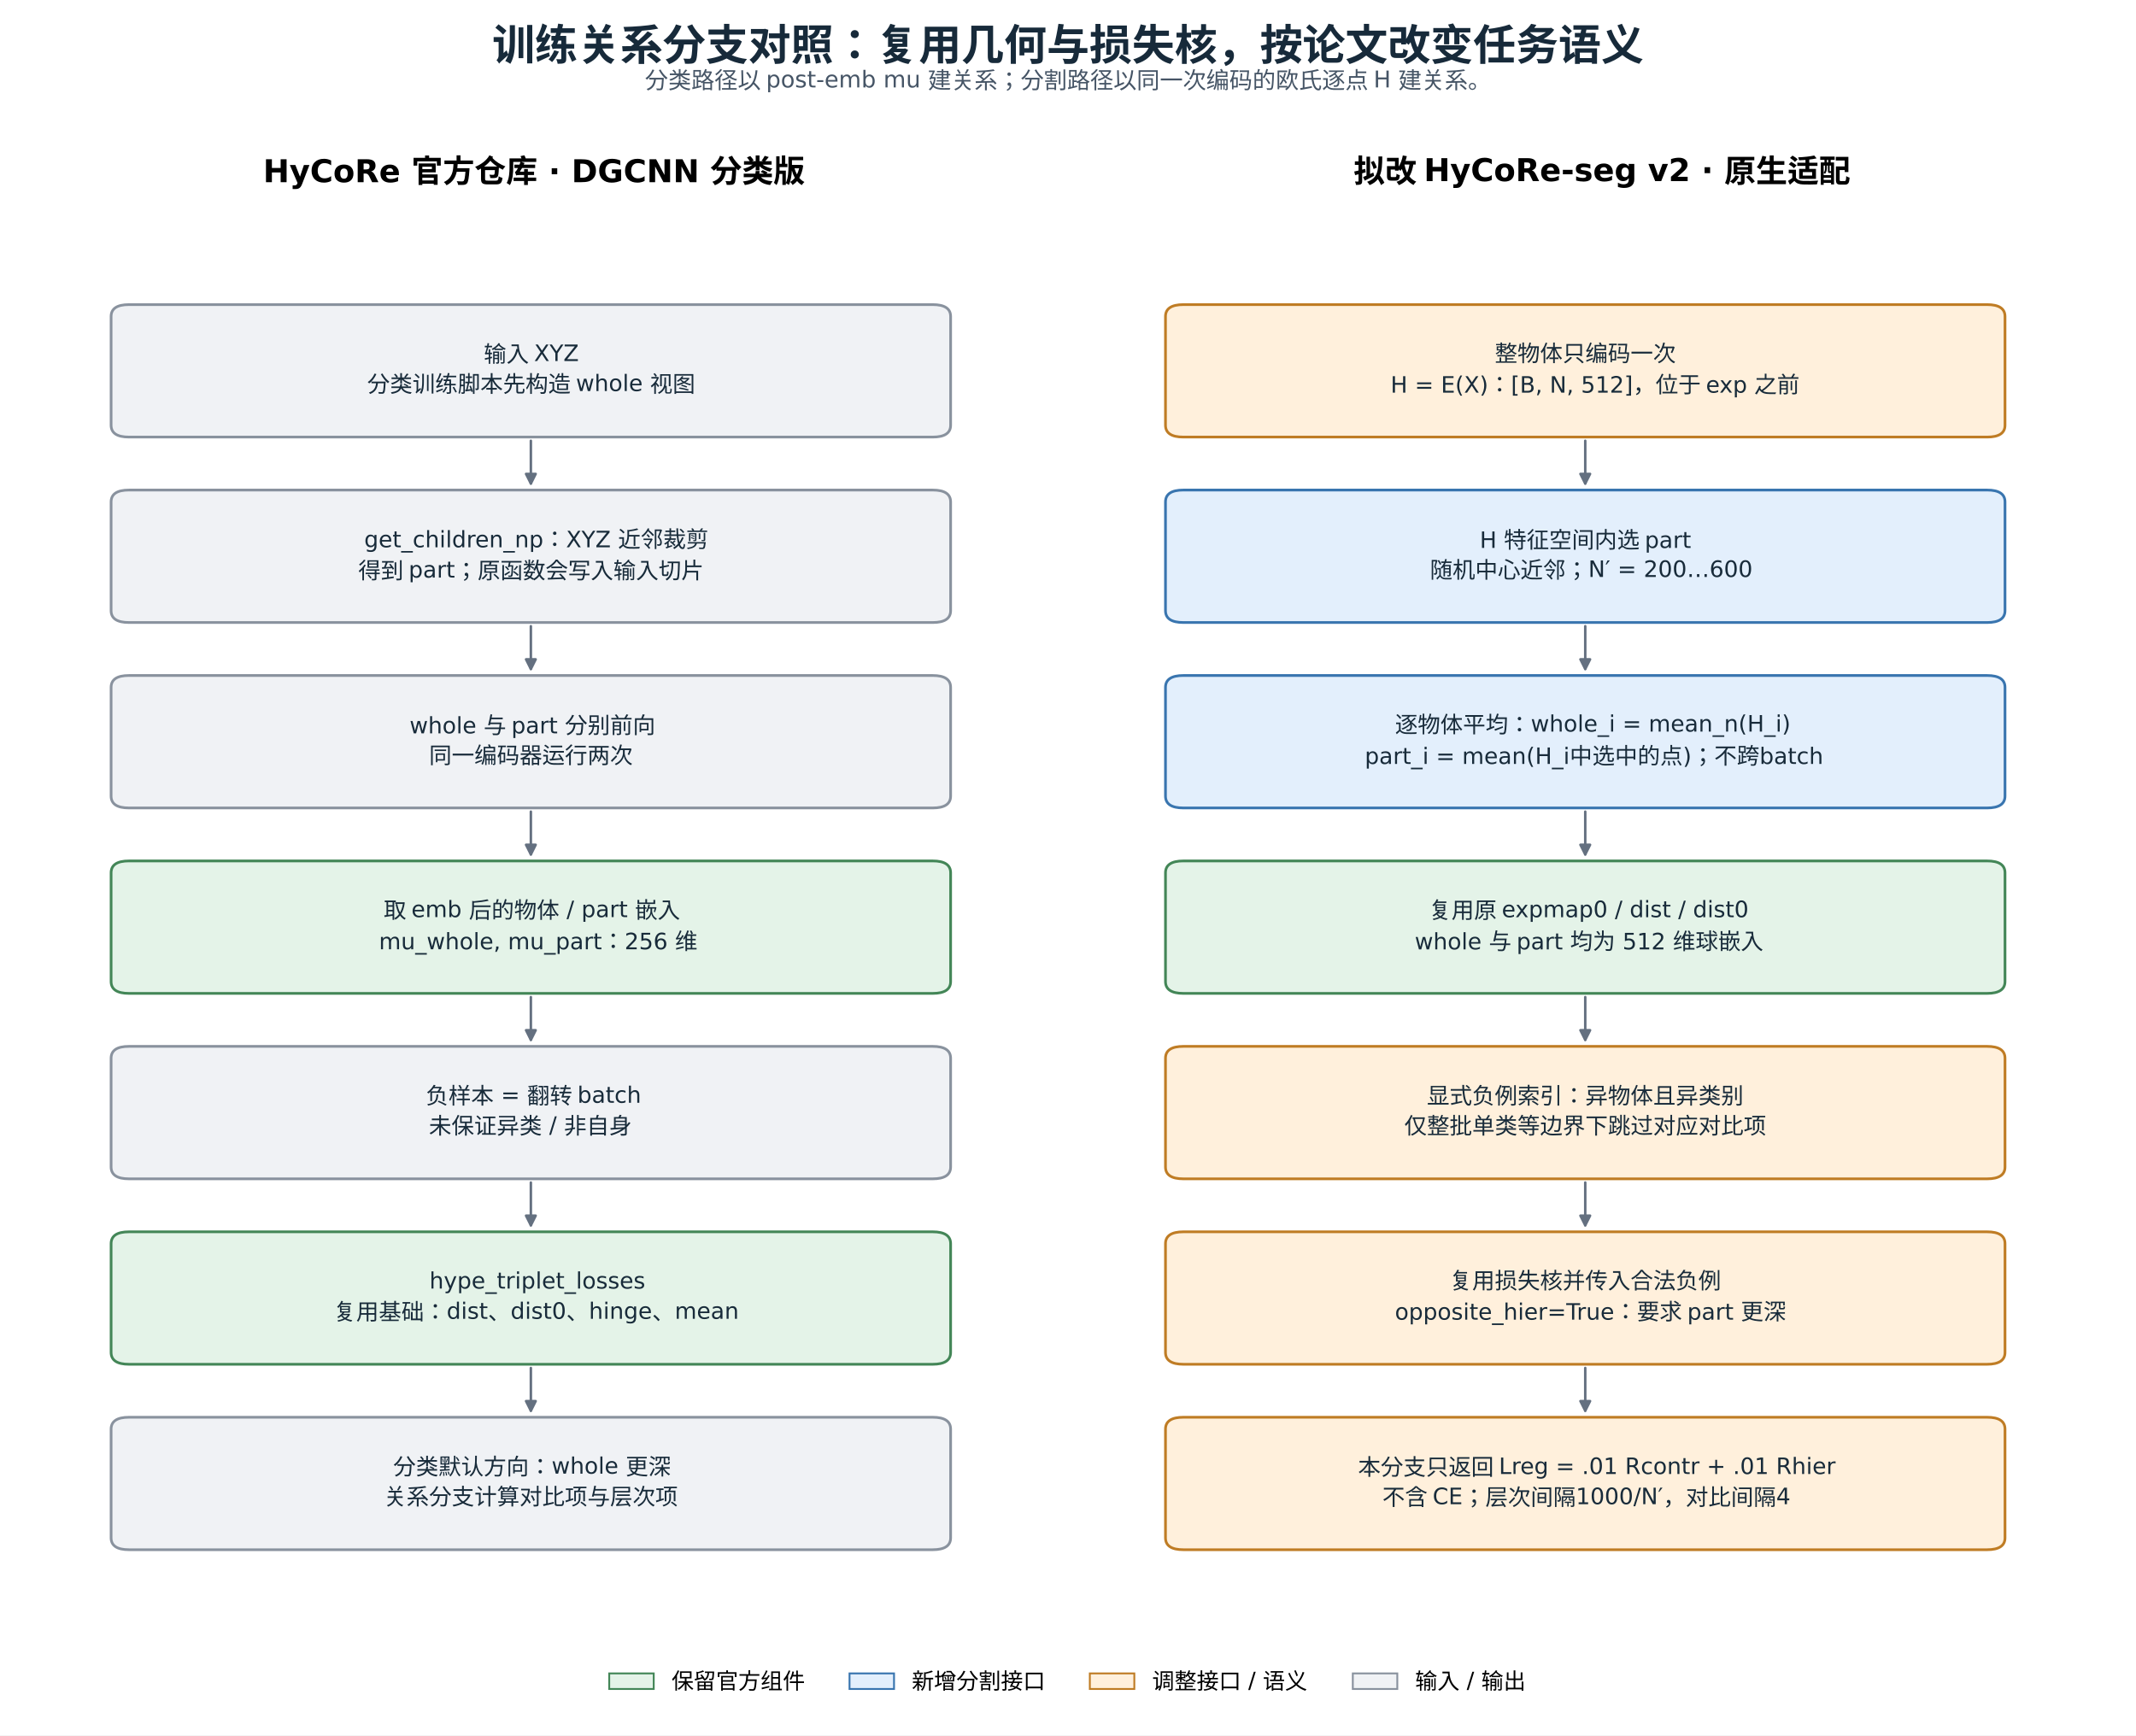
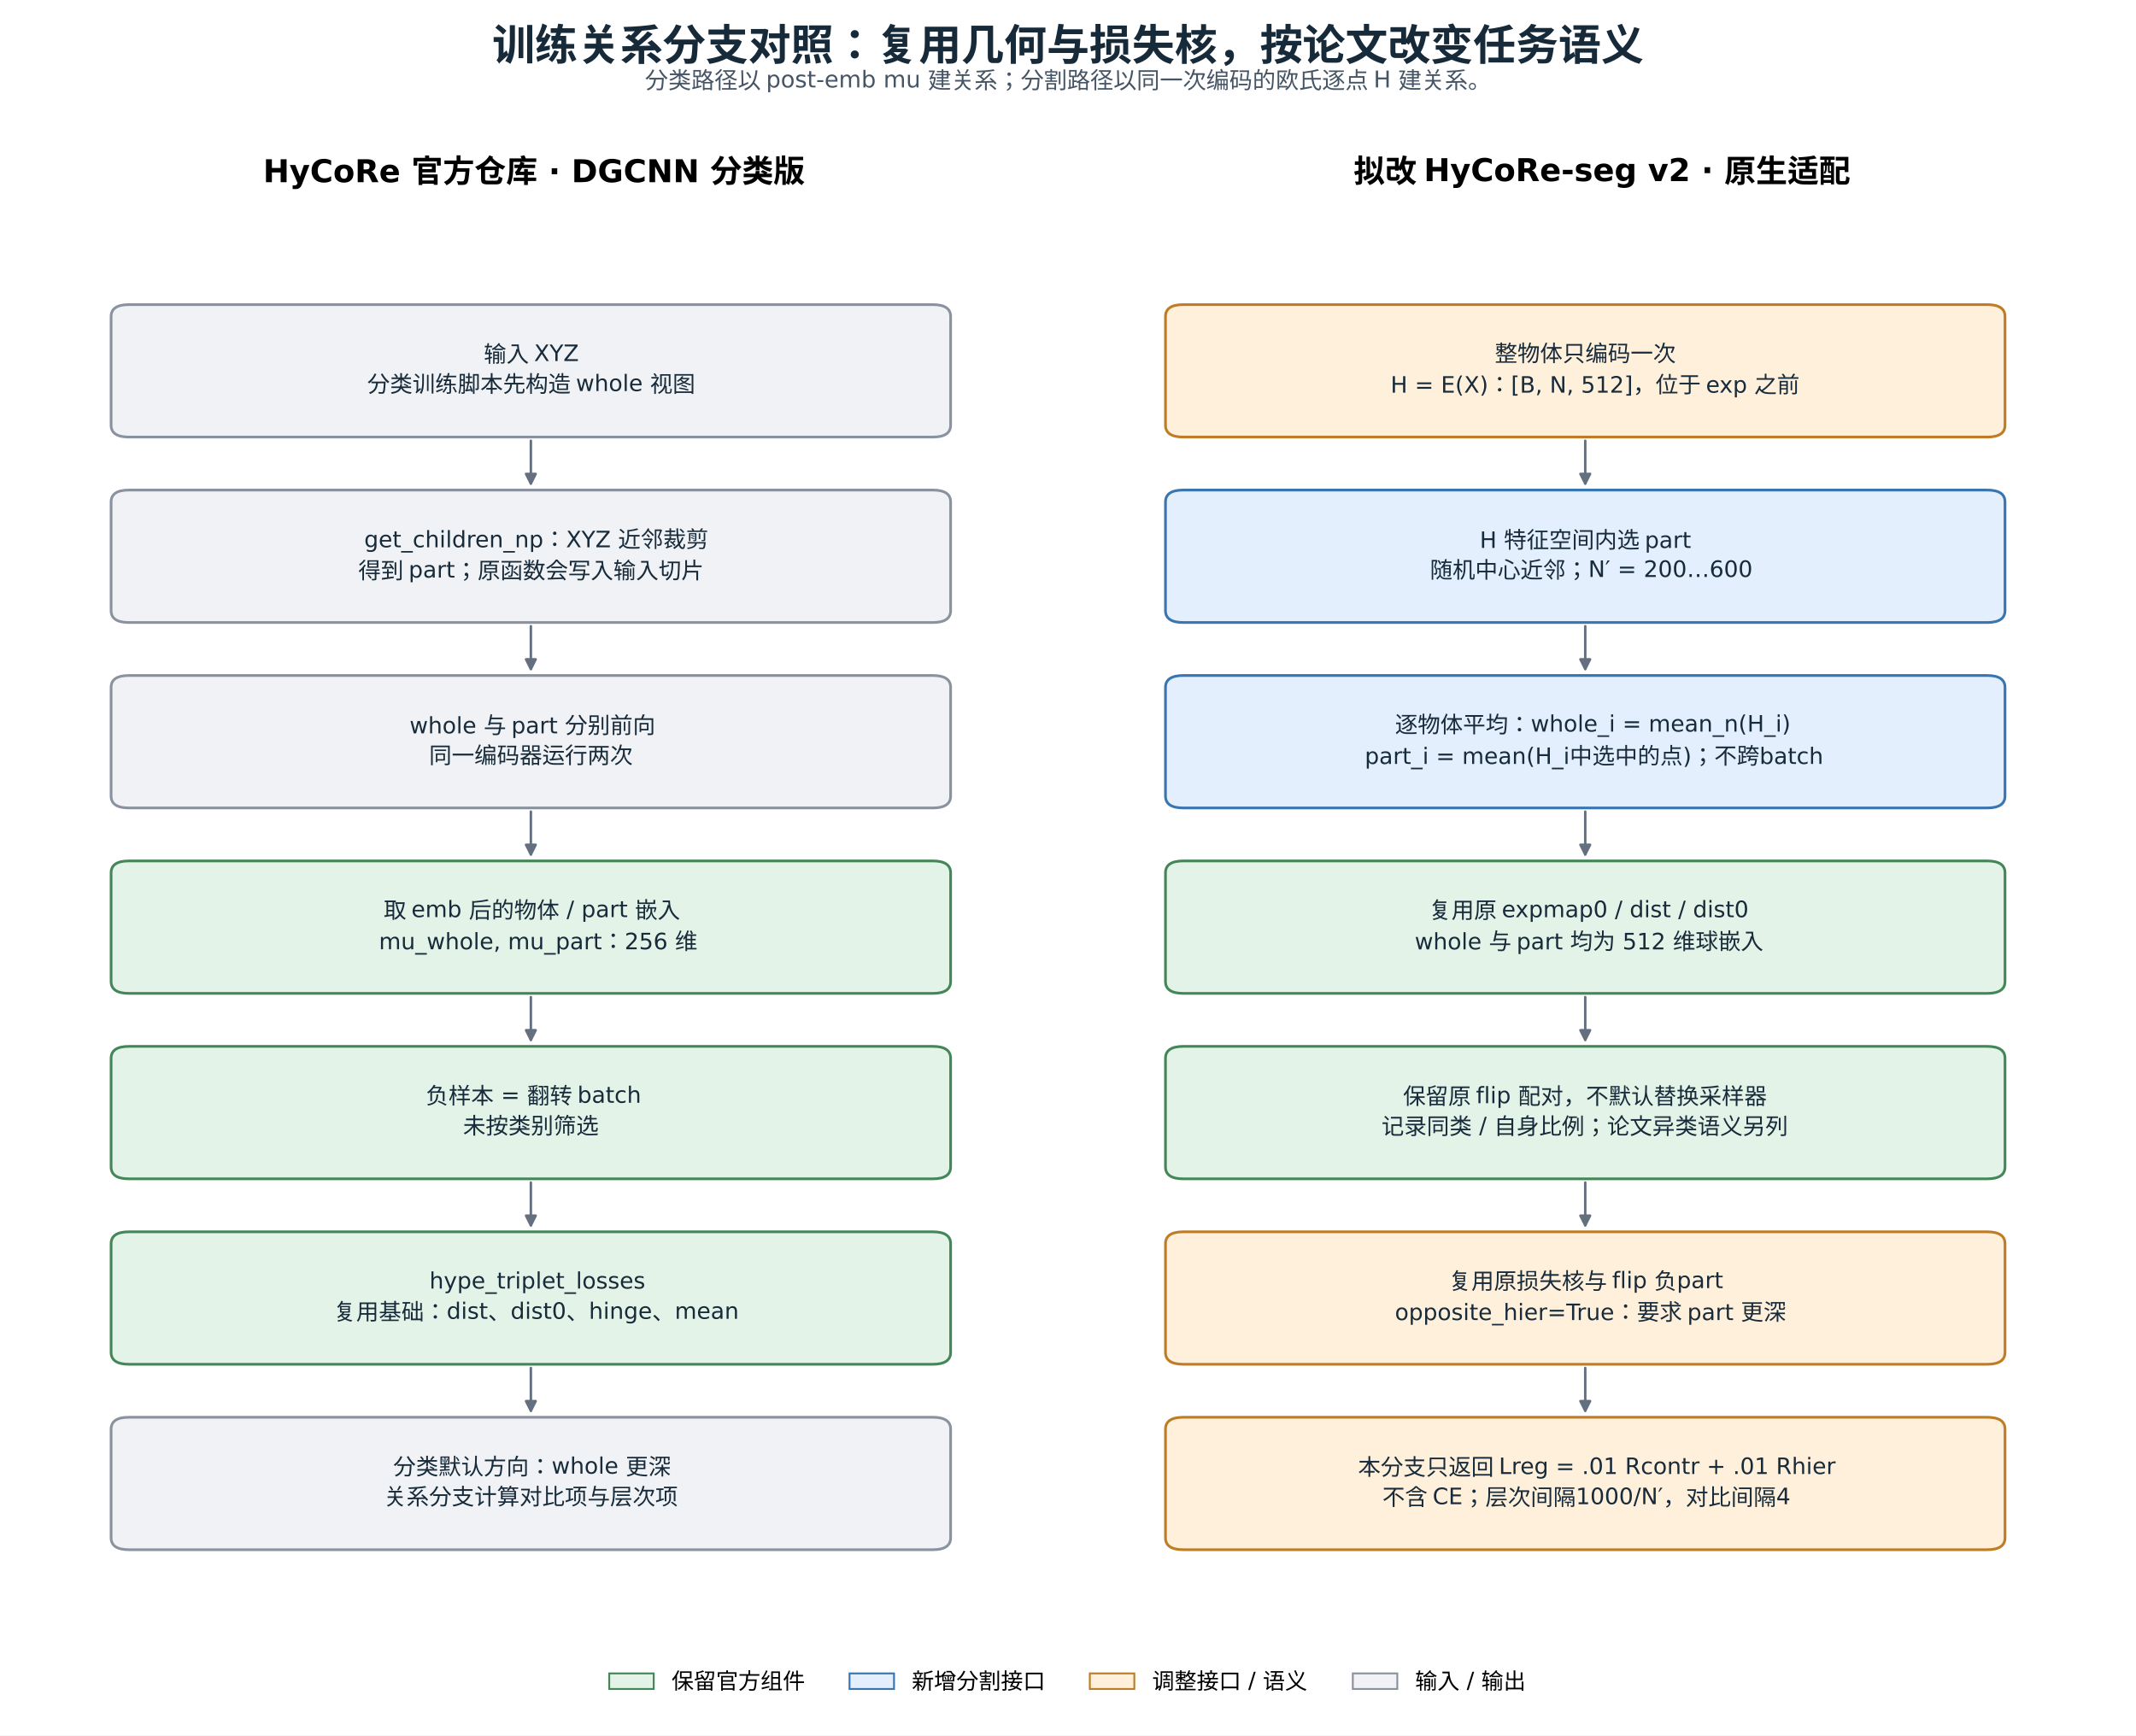
<svg xmlns="http://www.w3.org/2000/svg" width="1152pt" height="936pt" viewBox="0 0 1152 936" version="1.1">
  <defs>
    <style type="text/css">*{stroke-linejoin: round; stroke-linecap: butt}</style>
  </defs>
  <g id="figure_1">
    <g id="patch_1">
      <path d="M 0 936 L 1152 936 L 1152 0 L 0 0 z " style="fill: #ffffff" />
    </g>
    <g id="axes_1">
      <g id="patch_2">
-         <path d="M 286.306 237.74 Q 286.306 250.028 286.306 260.807 " clip-path="url(#p41a9dddce1)" style="fill: none; stroke: #647080; stroke-width: 1.35; stroke-linecap: round" />
-         <path d="M 288.906 255.607 L 286.306 260.807 L 283.706 255.607 z " clip-path="url(#p41a9dddce1)" style="fill: #647080; stroke: #647080; stroke-width: 1.35; stroke-linecap: round" />
+         <path d="M 286.306 237.74 Q 286.306 250.028 286.306 260.807 " clip-path="url(#pcb5fd070c5)" style="fill: none; stroke: #647080; stroke-width: 1.35; stroke-linecap: round" />
+         <path d="M 288.906 255.607 L 286.306 260.807 L 283.706 255.607 z " clip-path="url(#pcb5fd070c5)" style="fill: #647080; stroke: #647080; stroke-width: 1.35; stroke-linecap: round" />
      </g>
      <g id="patch_3">
-         <path d="M 286.306 337.761 Q 286.306 350.049 286.306 360.828 " clip-path="url(#p41a9dddce1)" style="fill: none; stroke: #647080; stroke-width: 1.35; stroke-linecap: round" />
-         <path d="M 288.906 355.628 L 286.306 360.828 L 283.706 355.628 z " clip-path="url(#p41a9dddce1)" style="fill: #647080; stroke: #647080; stroke-width: 1.35; stroke-linecap: round" />
+         <path d="M 286.306 337.761 Q 286.306 350.049 286.306 360.828 " clip-path="url(#pcb5fd070c5)" style="fill: none; stroke: #647080; stroke-width: 1.35; stroke-linecap: round" />
+         <path d="M 288.906 355.628 L 286.306 360.828 L 283.706 355.628 z " clip-path="url(#pcb5fd070c5)" style="fill: #647080; stroke: #647080; stroke-width: 1.35; stroke-linecap: round" />
      </g>
      <g id="patch_4">
-         <path d="M 286.306 437.781 Q 286.306 450.07 286.306 460.849 " clip-path="url(#p41a9dddce1)" style="fill: none; stroke: #647080; stroke-width: 1.35; stroke-linecap: round" />
-         <path d="M 288.906 455.649 L 286.306 460.849 L 283.706 455.649 z " clip-path="url(#p41a9dddce1)" style="fill: #647080; stroke: #647080; stroke-width: 1.35; stroke-linecap: round" />
+         <path d="M 286.306 437.781 Q 286.306 450.07 286.306 460.849 " clip-path="url(#pcb5fd070c5)" style="fill: none; stroke: #647080; stroke-width: 1.35; stroke-linecap: round" />
+         <path d="M 288.906 455.649 L 286.306 460.849 L 283.706 455.649 z " clip-path="url(#pcb5fd070c5)" style="fill: #647080; stroke: #647080; stroke-width: 1.35; stroke-linecap: round" />
      </g>
      <g id="patch_5">
-         <path d="M 286.306 537.802 Q 286.306 550.091 286.306 560.87 " clip-path="url(#p41a9dddce1)" style="fill: none; stroke: #647080; stroke-width: 1.35; stroke-linecap: round" />
-         <path d="M 288.906 555.67 L 286.306 560.87 L 283.706 555.67 z " clip-path="url(#p41a9dddce1)" style="fill: #647080; stroke: #647080; stroke-width: 1.35; stroke-linecap: round" />
+         <path d="M 286.306 537.802 Q 286.306 550.091 286.306 560.87 " clip-path="url(#pcb5fd070c5)" style="fill: none; stroke: #647080; stroke-width: 1.35; stroke-linecap: round" />
+         <path d="M 288.906 555.67 L 286.306 560.87 L 283.706 555.67 z " clip-path="url(#pcb5fd070c5)" style="fill: #647080; stroke: #647080; stroke-width: 1.35; stroke-linecap: round" />
      </g>
      <g id="patch_6">
-         <path d="M 286.306 637.823 Q 286.306 650.112 286.306 660.891 " clip-path="url(#p41a9dddce1)" style="fill: none; stroke: #647080; stroke-width: 1.35; stroke-linecap: round" />
-         <path d="M 288.906 655.691 L 286.306 660.891 L 283.706 655.691 z " clip-path="url(#p41a9dddce1)" style="fill: #647080; stroke: #647080; stroke-width: 1.35; stroke-linecap: round" />
+         <path d="M 286.306 637.823 Q 286.306 650.112 286.306 660.891 " clip-path="url(#pcb5fd070c5)" style="fill: none; stroke: #647080; stroke-width: 1.35; stroke-linecap: round" />
+         <path d="M 288.906 655.691 L 286.306 660.891 L 283.706 655.691 z " clip-path="url(#pcb5fd070c5)" style="fill: #647080; stroke: #647080; stroke-width: 1.35; stroke-linecap: round" />
      </g>
      <g id="patch_7">
-         <path d="M 286.306 737.844 Q 286.306 750.132 286.306 760.911 " clip-path="url(#p41a9dddce1)" style="fill: none; stroke: #647080; stroke-width: 1.35; stroke-linecap: round" />
-         <path d="M 288.906 755.711 L 286.306 760.911 L 283.706 755.711 z " clip-path="url(#p41a9dddce1)" style="fill: #647080; stroke: #647080; stroke-width: 1.35; stroke-linecap: round" />
+         <path d="M 286.306 737.844 Q 286.306 750.132 286.306 760.911 " clip-path="url(#pcb5fd070c5)" style="fill: none; stroke: #647080; stroke-width: 1.35; stroke-linecap: round" />
+         <path d="M 288.906 755.711 L 286.306 760.911 L 283.706 755.711 z " clip-path="url(#pcb5fd070c5)" style="fill: #647080; stroke: #647080; stroke-width: 1.35; stroke-linecap: round" />
      </g>
      <g id="patch_8">
-         <path d="M 854.965 237.74 Q 854.965 250.028 854.965 260.807 " clip-path="url(#p41a9dddce1)" style="fill: none; stroke: #647080; stroke-width: 1.35; stroke-linecap: round" />
-         <path d="M 857.565 255.607 L 854.965 260.807 L 852.365 255.607 z " clip-path="url(#p41a9dddce1)" style="fill: #647080; stroke: #647080; stroke-width: 1.35; stroke-linecap: round" />
+         <path d="M 854.965 237.74 Q 854.965 250.028 854.965 260.807 " clip-path="url(#pcb5fd070c5)" style="fill: none; stroke: #647080; stroke-width: 1.35; stroke-linecap: round" />
+         <path d="M 857.565 255.607 L 854.965 260.807 L 852.365 255.607 z " clip-path="url(#pcb5fd070c5)" style="fill: #647080; stroke: #647080; stroke-width: 1.35; stroke-linecap: round" />
      </g>
      <g id="patch_9">
-         <path d="M 854.965 337.761 Q 854.965 350.049 854.965 360.828 " clip-path="url(#p41a9dddce1)" style="fill: none; stroke: #647080; stroke-width: 1.35; stroke-linecap: round" />
-         <path d="M 857.565 355.628 L 854.965 360.828 L 852.365 355.628 z " clip-path="url(#p41a9dddce1)" style="fill: #647080; stroke: #647080; stroke-width: 1.35; stroke-linecap: round" />
+         <path d="M 854.965 337.761 Q 854.965 350.049 854.965 360.828 " clip-path="url(#pcb5fd070c5)" style="fill: none; stroke: #647080; stroke-width: 1.35; stroke-linecap: round" />
+         <path d="M 857.565 355.628 L 854.965 360.828 L 852.365 355.628 z " clip-path="url(#pcb5fd070c5)" style="fill: #647080; stroke: #647080; stroke-width: 1.35; stroke-linecap: round" />
      </g>
      <g id="patch_10">
-         <path d="M 854.965 437.781 Q 854.965 450.07 854.965 460.849 " clip-path="url(#p41a9dddce1)" style="fill: none; stroke: #647080; stroke-width: 1.35; stroke-linecap: round" />
-         <path d="M 857.565 455.649 L 854.965 460.849 L 852.365 455.649 z " clip-path="url(#p41a9dddce1)" style="fill: #647080; stroke: #647080; stroke-width: 1.35; stroke-linecap: round" />
+         <path d="M 854.965 437.781 Q 854.965 450.07 854.965 460.849 " clip-path="url(#pcb5fd070c5)" style="fill: none; stroke: #647080; stroke-width: 1.35; stroke-linecap: round" />
+         <path d="M 857.565 455.649 L 854.965 460.849 L 852.365 455.649 z " clip-path="url(#pcb5fd070c5)" style="fill: #647080; stroke: #647080; stroke-width: 1.35; stroke-linecap: round" />
      </g>
      <g id="patch_11">
-         <path d="M 854.965 537.802 Q 854.965 550.091 854.965 560.87 " clip-path="url(#p41a9dddce1)" style="fill: none; stroke: #647080; stroke-width: 1.35; stroke-linecap: round" />
-         <path d="M 857.565 555.67 L 854.965 560.87 L 852.365 555.67 z " clip-path="url(#p41a9dddce1)" style="fill: #647080; stroke: #647080; stroke-width: 1.35; stroke-linecap: round" />
+         <path d="M 854.965 537.802 Q 854.965 550.091 854.965 560.87 " clip-path="url(#pcb5fd070c5)" style="fill: none; stroke: #647080; stroke-width: 1.35; stroke-linecap: round" />
+         <path d="M 857.565 555.67 L 854.965 560.87 L 852.365 555.67 z " clip-path="url(#pcb5fd070c5)" style="fill: #647080; stroke: #647080; stroke-width: 1.35; stroke-linecap: round" />
      </g>
      <g id="patch_12">
-         <path d="M 854.965 637.823 Q 854.965 650.112 854.965 660.891 " clip-path="url(#p41a9dddce1)" style="fill: none; stroke: #647080; stroke-width: 1.35; stroke-linecap: round" />
-         <path d="M 857.565 655.691 L 854.965 660.891 L 852.365 655.691 z " clip-path="url(#p41a9dddce1)" style="fill: #647080; stroke: #647080; stroke-width: 1.35; stroke-linecap: round" />
+         <path d="M 854.965 637.823 Q 854.965 650.112 854.965 660.891 " clip-path="url(#pcb5fd070c5)" style="fill: none; stroke: #647080; stroke-width: 1.35; stroke-linecap: round" />
+         <path d="M 857.565 655.691 L 854.965 660.891 L 852.365 655.691 z " clip-path="url(#pcb5fd070c5)" style="fill: #647080; stroke: #647080; stroke-width: 1.35; stroke-linecap: round" />
      </g>
      <g id="patch_13">
-         <path d="M 854.965 737.844 Q 854.965 750.132 854.965 760.911 " clip-path="url(#p41a9dddce1)" style="fill: none; stroke: #647080; stroke-width: 1.35; stroke-linecap: round" />
-         <path d="M 857.565 755.711 L 854.965 760.911 L 852.365 755.711 z " clip-path="url(#p41a9dddce1)" style="fill: #647080; stroke: #647080; stroke-width: 1.35; stroke-linecap: round" />
+         <path d="M 854.965 737.844 Q 854.965 750.132 854.965 760.911 " clip-path="url(#pcb5fd070c5)" style="fill: none; stroke: #647080; stroke-width: 1.35; stroke-linecap: round" />
+         <path d="M 857.565 755.711 L 854.965 760.911 L 852.365 755.711 z " clip-path="url(#pcb5fd070c5)" style="fill: #647080; stroke: #647080; stroke-width: 1.35; stroke-linecap: round" />
      </g>
      <g id="patch_14">
-         <path d="M 69.572 235.741 L 503.04 235.741 Q 512.696 235.741 512.696 229.311 L 512.696 170.727 Q 512.696 164.297 503.04 164.297 L 69.572 164.297 Q 59.915 164.297 59.915 170.727 L 59.915 229.311 Q 59.915 235.741 69.572 235.741 z " clip-path="url(#p41a9dddce1)" style="fill: #f0f2f5; stroke: #89929e; stroke-width: 1.45; stroke-linejoin: miter" />
+         <path d="M 69.572 235.741 L 503.04 235.741 Q 512.696 235.741 512.696 229.311 L 512.696 170.727 Q 512.696 164.297 503.04 164.297 L 69.572 164.297 Q 59.915 164.297 59.915 170.727 L 59.915 229.311 Q 59.915 235.741 69.572 235.741 z " clip-path="url(#pcb5fd070c5)" style="fill: #f0f2f5; stroke: #89929e; stroke-width: 1.45; stroke-linejoin: miter" />
      </g>
      <g id="patch_15">
-         <path d="M 69.572 335.762 L 503.04 335.762 Q 512.696 335.762 512.696 329.332 L 512.696 270.748 Q 512.696 264.318 503.04 264.318 L 69.572 264.318 Q 59.915 264.318 59.915 270.748 L 59.915 329.332 Q 59.915 335.762 69.572 335.762 z " clip-path="url(#p41a9dddce1)" style="fill: #f0f2f5; stroke: #89929e; stroke-width: 1.45; stroke-linejoin: miter" />
+         <path d="M 69.572 335.762 L 503.04 335.762 Q 512.696 335.762 512.696 329.332 L 512.696 270.748 Q 512.696 264.318 503.04 264.318 L 69.572 264.318 Q 59.915 264.318 59.915 270.748 L 59.915 329.332 Q 59.915 335.762 69.572 335.762 z " clip-path="url(#pcb5fd070c5)" style="fill: #f0f2f5; stroke: #89929e; stroke-width: 1.45; stroke-linejoin: miter" />
      </g>
      <g id="patch_16">
-         <path d="M 69.572 435.783 L 503.04 435.783 Q 512.696 435.783 512.696 429.353 L 512.696 370.769 Q 512.696 364.339 503.04 364.339 L 69.572 364.339 Q 59.915 364.339 59.915 370.769 L 59.915 429.353 Q 59.915 435.783 69.572 435.783 z " clip-path="url(#p41a9dddce1)" style="fill: #f0f2f5; stroke: #89929e; stroke-width: 1.45; stroke-linejoin: miter" />
+         <path d="M 69.572 435.783 L 503.04 435.783 Q 512.696 435.783 512.696 429.353 L 512.696 370.769 Q 512.696 364.339 503.04 364.339 L 69.572 364.339 Q 59.915 364.339 59.915 370.769 L 59.915 429.353 Q 59.915 435.783 69.572 435.783 z " clip-path="url(#pcb5fd070c5)" style="fill: #f0f2f5; stroke: #89929e; stroke-width: 1.45; stroke-linejoin: miter" />
      </g>
      <g id="patch_17">
-         <path d="M 69.572 535.803 L 503.04 535.803 Q 512.696 535.803 512.696 529.374 L 512.696 470.79 Q 512.696 464.36 503.04 464.36 L 69.572 464.36 Q 59.915 464.36 59.915 470.79 L 59.915 529.374 Q 59.915 535.803 69.572 535.803 z " clip-path="url(#p41a9dddce1)" style="fill: #e4f3e8; stroke: #438657; stroke-width: 1.45; stroke-linejoin: miter" />
+         <path d="M 69.572 535.803 L 503.04 535.803 Q 512.696 535.803 512.696 529.374 L 512.696 470.79 Q 512.696 464.36 503.04 464.36 L 69.572 464.36 Q 59.915 464.36 59.915 470.79 L 59.915 529.374 Q 59.915 535.803 69.572 535.803 z " clip-path="url(#pcb5fd070c5)" style="fill: #e4f3e8; stroke: #438657; stroke-width: 1.45; stroke-linejoin: miter" />
      </g>
      <g id="patch_18">
-         <path d="M 69.572 635.824 L 503.04 635.824 Q 512.696 635.824 512.696 629.394 L 512.696 570.811 Q 512.696 564.381 503.04 564.381 L 69.572 564.381 Q 59.915 564.381 59.915 570.811 L 59.915 629.394 Q 59.915 635.824 69.572 635.824 z " clip-path="url(#p41a9dddce1)" style="fill: #f0f2f5; stroke: #89929e; stroke-width: 1.45; stroke-linejoin: miter" />
+         <path d="M 69.572 635.824 L 503.04 635.824 Q 512.696 635.824 512.696 629.394 L 512.696 570.811 Q 512.696 564.381 503.04 564.381 L 69.572 564.381 Q 59.915 564.381 59.915 570.811 L 59.915 629.394 Q 59.915 635.824 69.572 635.824 z " clip-path="url(#pcb5fd070c5)" style="fill: #e4f3e8; stroke: #438657; stroke-width: 1.45; stroke-linejoin: miter" />
      </g>
      <g id="patch_19">
-         <path d="M 69.572 735.845 L 503.04 735.845 Q 512.696 735.845 512.696 729.415 L 512.696 670.832 Q 512.696 664.402 503.04 664.402 L 69.572 664.402 Q 59.915 664.402 59.915 670.832 L 59.915 729.415 Q 59.915 735.845 69.572 735.845 z " clip-path="url(#p41a9dddce1)" style="fill: #e4f3e8; stroke: #438657; stroke-width: 1.45; stroke-linejoin: miter" />
+         <path d="M 69.572 735.845 L 503.04 735.845 Q 512.696 735.845 512.696 729.415 L 512.696 670.832 Q 512.696 664.402 503.04 664.402 L 69.572 664.402 Q 59.915 664.402 59.915 670.832 L 59.915 729.415 Q 59.915 735.845 69.572 735.845 z " clip-path="url(#pcb5fd070c5)" style="fill: #e4f3e8; stroke: #438657; stroke-width: 1.45; stroke-linejoin: miter" />
      </g>
      <g id="patch_20">
-         <path d="M 69.572 835.866 L 503.04 835.866 Q 512.696 835.866 512.696 829.436 L 512.696 770.853 Q 512.696 764.423 503.04 764.423 L 69.572 764.423 Q 59.915 764.423 59.915 770.853 L 59.915 829.436 Q 59.915 835.866 69.572 835.866 z " clip-path="url(#p41a9dddce1)" style="fill: #f0f2f5; stroke: #89929e; stroke-width: 1.45; stroke-linejoin: miter" />
+         <path d="M 69.572 835.866 L 503.04 835.866 Q 512.696 835.866 512.696 829.436 L 512.696 770.853 Q 512.696 764.423 503.04 764.423 L 69.572 764.423 Q 59.915 764.423 59.915 770.853 L 59.915 829.436 Q 59.915 835.866 69.572 835.866 z " clip-path="url(#pcb5fd070c5)" style="fill: #f0f2f5; stroke: #89929e; stroke-width: 1.45; stroke-linejoin: miter" />
      </g>
      <g id="patch_21">
-         <path d="M 638.231 235.741 L 1071.699 235.741 Q 1081.355 235.741 1081.355 229.311 L 1081.355 170.727 Q 1081.355 164.297 1071.699 164.297 L 638.231 164.297 Q 628.574 164.297 628.574 170.727 L 628.574 229.311 Q 628.574 235.741 638.231 235.741 z " clip-path="url(#p41a9dddce1)" style="fill: #fff0dc; stroke: #bf7c24; stroke-width: 1.45; stroke-linejoin: miter" />
+         <path d="M 638.231 235.741 L 1071.699 235.741 Q 1081.355 235.741 1081.355 229.311 L 1081.355 170.727 Q 1081.355 164.297 1071.699 164.297 L 638.231 164.297 Q 628.574 164.297 628.574 170.727 L 628.574 229.311 Q 628.574 235.741 638.231 235.741 z " clip-path="url(#pcb5fd070c5)" style="fill: #fff0dc; stroke: #bf7c24; stroke-width: 1.45; stroke-linejoin: miter" />
      </g>
      <g id="patch_22">
-         <path d="M 638.231 335.762 L 1071.699 335.762 Q 1081.355 335.762 1081.355 329.332 L 1081.355 270.748 Q 1081.355 264.318 1071.699 264.318 L 638.231 264.318 Q 628.574 264.318 628.574 270.748 L 628.574 329.332 Q 628.574 335.762 638.231 335.762 z " clip-path="url(#p41a9dddce1)" style="fill: #e3effc; stroke: #3975af; stroke-width: 1.45; stroke-linejoin: miter" />
+         <path d="M 638.231 335.762 L 1071.699 335.762 Q 1081.355 335.762 1081.355 329.332 L 1081.355 270.748 Q 1081.355 264.318 1071.699 264.318 L 638.231 264.318 Q 628.574 264.318 628.574 270.748 L 628.574 329.332 Q 628.574 335.762 638.231 335.762 z " clip-path="url(#pcb5fd070c5)" style="fill: #e3effc; stroke: #3975af; stroke-width: 1.45; stroke-linejoin: miter" />
      </g>
      <g id="patch_23">
-         <path d="M 638.231 435.783 L 1071.699 435.783 Q 1081.355 435.783 1081.355 429.353 L 1081.355 370.769 Q 1081.355 364.339 1071.699 364.339 L 638.231 364.339 Q 628.574 364.339 628.574 370.769 L 628.574 429.353 Q 628.574 435.783 638.231 435.783 z " clip-path="url(#p41a9dddce1)" style="fill: #e3effc; stroke: #3975af; stroke-width: 1.45; stroke-linejoin: miter" />
+         <path d="M 638.231 435.783 L 1071.699 435.783 Q 1081.355 435.783 1081.355 429.353 L 1081.355 370.769 Q 1081.355 364.339 1071.699 364.339 L 638.231 364.339 Q 628.574 364.339 628.574 370.769 L 628.574 429.353 Q 628.574 435.783 638.231 435.783 z " clip-path="url(#pcb5fd070c5)" style="fill: #e3effc; stroke: #3975af; stroke-width: 1.45; stroke-linejoin: miter" />
      </g>
      <g id="patch_24">
-         <path d="M 638.231 535.803 L 1071.699 535.803 Q 1081.355 535.803 1081.355 529.374 L 1081.355 470.79 Q 1081.355 464.36 1071.699 464.36 L 638.231 464.36 Q 628.574 464.36 628.574 470.79 L 628.574 529.374 Q 628.574 535.803 638.231 535.803 z " clip-path="url(#p41a9dddce1)" style="fill: #e4f3e8; stroke: #438657; stroke-width: 1.45; stroke-linejoin: miter" />
+         <path d="M 638.231 535.803 L 1071.699 535.803 Q 1081.355 535.803 1081.355 529.374 L 1081.355 470.79 Q 1081.355 464.36 1071.699 464.36 L 638.231 464.36 Q 628.574 464.36 628.574 470.79 L 628.574 529.374 Q 628.574 535.803 638.231 535.803 z " clip-path="url(#pcb5fd070c5)" style="fill: #e4f3e8; stroke: #438657; stroke-width: 1.45; stroke-linejoin: miter" />
      </g>
      <g id="patch_25">
-         <path d="M 638.231 635.824 L 1071.699 635.824 Q 1081.355 635.824 1081.355 629.394 L 1081.355 570.811 Q 1081.355 564.381 1071.699 564.381 L 638.231 564.381 Q 628.574 564.381 628.574 570.811 L 628.574 629.394 Q 628.574 635.824 638.231 635.824 z " clip-path="url(#p41a9dddce1)" style="fill: #fff0dc; stroke: #bf7c24; stroke-width: 1.45; stroke-linejoin: miter" />
+         <path d="M 638.231 635.824 L 1071.699 635.824 Q 1081.355 635.824 1081.355 629.394 L 1081.355 570.811 Q 1081.355 564.381 1071.699 564.381 L 638.231 564.381 Q 628.574 564.381 628.574 570.811 L 628.574 629.394 Q 628.574 635.824 638.231 635.824 z " clip-path="url(#pcb5fd070c5)" style="fill: #e4f3e8; stroke: #438657; stroke-width: 1.45; stroke-linejoin: miter" />
      </g>
      <g id="patch_26">
-         <path d="M 638.231 735.845 L 1071.699 735.845 Q 1081.355 735.845 1081.355 729.415 L 1081.355 670.832 Q 1081.355 664.402 1071.699 664.402 L 638.231 664.402 Q 628.574 664.402 628.574 670.832 L 628.574 729.415 Q 628.574 735.845 638.231 735.845 z " clip-path="url(#p41a9dddce1)" style="fill: #fff0dc; stroke: #bf7c24; stroke-width: 1.45; stroke-linejoin: miter" />
+         <path d="M 638.231 735.845 L 1071.699 735.845 Q 1081.355 735.845 1081.355 729.415 L 1081.355 670.832 Q 1081.355 664.402 1071.699 664.402 L 638.231 664.402 Q 628.574 664.402 628.574 670.832 L 628.574 729.415 Q 628.574 735.845 638.231 735.845 z " clip-path="url(#pcb5fd070c5)" style="fill: #fff0dc; stroke: #bf7c24; stroke-width: 1.45; stroke-linejoin: miter" />
      </g>
      <g id="patch_27">
-         <path d="M 638.231 835.866 L 1071.699 835.866 Q 1081.355 835.866 1081.355 829.436 L 1081.355 770.853 Q 1081.355 764.423 1071.699 764.423 L 638.231 764.423 Q 628.574 764.423 628.574 770.853 L 628.574 829.436 Q 628.574 835.866 638.231 835.866 z " clip-path="url(#p41a9dddce1)" style="fill: #fff0dc; stroke: #bf7c24; stroke-width: 1.45; stroke-linejoin: miter" />
+         <path d="M 638.231 835.866 L 1071.699 835.866 Q 1081.355 835.866 1081.355 829.436 L 1081.355 770.853 Q 1081.355 764.423 1071.699 764.423 L 638.231 764.423 Q 628.574 764.423 628.574 770.853 L 628.574 829.436 Q 628.574 835.866 638.231 835.866 z " clip-path="url(#pcb5fd070c5)" style="fill: #fff0dc; stroke: #bf7c24; stroke-width: 1.45; stroke-linejoin: miter" />
      </g>
      <g id="text_1">
        <text style="fill: #182b3a; font: 12.2px 'Microsoft YaHei', 'SimHei', 'DejaVu Sans', sans-serif" transform="translate(260.9013 195.2796)">输入 XYZ</text>
        <text style="fill: #182b3a; font: 12.2px 'Microsoft YaHei', 'SimHei', 'DejaVu Sans', sans-serif" transform="translate(198.0608 211.4782)">分类训练脚本先构造 whole 视图</text>
      </g>
      <g id="text_2">
        <text style="fill: #182b3a; font: 12.2px 'Microsoft YaHei', 'SimHei', 'DejaVu Sans', sans-serif" transform="translate(196.4129 295.1804)">get_children_np：XYZ 近邻裁剪</text>
        <text style="fill: #182b3a; font: 12.2px 'Microsoft YaHei', 'SimHei', 'DejaVu Sans', sans-serif" transform="translate(193.2237 312.0709)">得到 part；原函数会写入输入切片</text>
      </g>
      <g id="text_3">
        <text style="fill: #182b3a; font: 12.2px 'Microsoft YaHei', 'SimHei', 'DejaVu Sans', sans-serif" transform="translate(220.8786 395.553)">whole 与 part 分别前向</text>
        <text style="fill: #182b3a; font: 12.2px 'Microsoft YaHei', 'SimHei', 'DejaVu Sans', sans-serif" transform="translate(231.4059 411.7515)">同一编码器运行两次</text>
      </g>
      <g id="text_4">
        <text style="fill: #182b3a; font: 12.2px 'Microsoft YaHei', 'SimHei', 'DejaVu Sans', sans-serif" transform="translate(206.9239 495.2185)">取 emb 后的物体 / part 嵌入</text>
        <text style="fill: #182b3a; font: 12.2px 'Microsoft YaHei', 'SimHei', 'DejaVu Sans', sans-serif" transform="translate(204.3648 512.0115)">mu_whole, mu_part：256 维</text>
      </g>
      <g id="text_5">
        <text style="fill: #182b3a; font: 12.2px 'Microsoft YaHei', 'SimHei', 'DejaVu Sans', sans-serif" transform="translate(229.6779 595.3631)">负样本 = 翻转 batch</text>
-         <text style="fill: #182b3a; font: 12.2px 'Microsoft YaHei', 'SimHei', 'DejaVu Sans', sans-serif" transform="translate(231.2896 611.5616)">未保证异类 / 非自身</text>
+         <text style="fill: #182b3a; font: 12.2px 'Microsoft YaHei', 'SimHei', 'DejaVu Sans', sans-serif" transform="translate(249.7059 611.5616)">未按类别筛选</text>
      </g>
      <g id="text_6">
        <text style="fill: #182b3a; font: 12.2px 'Microsoft YaHei', 'SimHei', 'DejaVu Sans', sans-serif" transform="translate(231.5822 695.0105)">hype_triplet_losses</text>
        <text style="fill: #182b3a; font: 12.2px 'Microsoft YaHei', 'SimHei', 'DejaVu Sans', sans-serif" transform="translate(179.8761 711.8855)">复用基础：dist、dist0、hinge、mean</text>
      </g>
      <g id="text_7">
        <text style="fill: #182b3a; font: 12.2px 'Microsoft YaHei', 'SimHei', 'DejaVu Sans', sans-serif" transform="translate(212.066 795.4048)">分类默认方向：whole 更深</text>
        <text style="fill: #182b3a; font: 12.2px 'Microsoft YaHei', 'SimHei', 'DejaVu Sans', sans-serif" transform="translate(207.0059 811.6034)">关系分支计算对比项与层次项</text>
      </g>
      <g id="text_8">
        <text style="fill: #182b3a; font: 12.2px 'Microsoft YaHei', 'SimHei', 'DejaVu Sans', sans-serif" transform="translate(806.1647 194.9669)">整物体只编码一次</text>
        <text style="fill: #182b3a; font: 12.2px 'Microsoft YaHei', 'SimHei', 'DejaVu Sans', sans-serif" transform="translate(749.9465 211.7908)">H = E(X)：[B, N, 512]，位于 exp 之前</text>
      </g>
      <g id="text_9">
        <text style="fill: #182b3a; font: 12.2px 'Microsoft YaHei', 'SimHei', 'DejaVu Sans', sans-serif" transform="translate(798.0593 295.5388)">H 特征空间内选 part</text>
        <text style="fill: #182b3a; font: 12.2px 'Microsoft YaHei', 'SimHei', 'DejaVu Sans', sans-serif" transform="translate(771.1888 311.7373)">随机中心近邻；N′ = 200…600</text>
      </g>
      <g id="text_10">
        <text style="fill: #182b3a; font: 12.2px 'Microsoft YaHei', 'SimHei', 'DejaVu Sans', sans-serif" transform="translate(752.3846 395.1412)">逐物体平均：whole_i = mean_n(H_i)</text>
        <text style="fill: #182b3a; font: 12.2px 'Microsoft YaHei', 'SimHei', 'DejaVu Sans', sans-serif" transform="translate(736.0481 412.047)">part_i = mean(H_i中选中的点)；不跨batch</text>
      </g>
      <g id="text_11">
        <text style="fill: #182b3a; font: 12.2px 'Microsoft YaHei', 'SimHei', 'DejaVu Sans', sans-serif" transform="translate(770.596 495.2652)">复用原 expmap0 / dist / dist0</text>
        <text style="fill: #182b3a; font: 12.2px 'Microsoft YaHei', 'SimHei', 'DejaVu Sans', sans-serif" transform="translate(762.9958 512.0582)">whole 与 part 均为 512 维球嵌入</text>
      </g>
      <g id="text_12">
-         <text style="fill: #182b3a; font: 12.2px 'Microsoft YaHei', 'SimHei', 'DejaVu Sans', sans-serif" transform="translate(769.5647 595.3631)">显式负例索引：异物体且异类别</text>
-         <text style="fill: #182b3a; font: 12.2px 'Microsoft YaHei', 'SimHei', 'DejaVu Sans', sans-serif" transform="translate(757.3647 611.5616)">仅整批单类等边界下跳过对应对比项</text>
+         <text style="fill: #182b3a; font: 12.2px 'Microsoft YaHei', 'SimHei', 'DejaVu Sans', sans-serif" transform="translate(756.6966 595.589)">保留原 flip 配对，不默认替换采样器</text>
+         <text style="fill: #182b3a; font: 12.2px 'Microsoft YaHei', 'SimHei', 'DejaVu Sans', sans-serif" transform="translate(745.0484 611.7875)">记录同类 / 自身比例；论文异类语义另列</text>
      </g>
      <g id="text_13">
-         <text style="fill: #182b3a; font: 12.2px 'Microsoft YaHei', 'SimHei', 'DejaVu Sans', sans-serif" transform="translate(781.7647 695.0946)">复用损失核并传入合法负例</text>
-         <text style="fill: #182b3a; font: 12.2px 'Microsoft YaHei', 'SimHei', 'DejaVu Sans', sans-serif" transform="translate(752.2979 711.7899)">opposite_hier=True：要求 part 更深</text>
+         <text style="fill: #182b3a; font: 12.2px 'Microsoft YaHei', 'SimHei', 'DejaVu Sans', sans-serif" transform="translate(781.3196 695.3148)">复用原损失核与 flip 负part</text>
+         <text style="fill: #182b3a; font: 12.2px 'Microsoft YaHei', 'SimHei', 'DejaVu Sans', sans-serif" transform="translate(752.2979 712.01)">opposite_hier=True：要求 part 更深</text>
      </g>
      <g id="text_14">
        <text style="fill: #182b3a; font: 12.2px 'Microsoft YaHei', 'SimHei', 'DejaVu Sans', sans-serif" transform="translate(732.431 795.5955)">本分支只返回 Lreg = .01 Rcontr + .01 Rhier</text>
        <text style="fill: #182b3a; font: 12.2px 'Microsoft YaHei', 'SimHei', 'DejaVu Sans', sans-serif" transform="translate(745.5174 811.8645)">不含 CE；层次间隔1000/N′，对比间隔4</text>
      </g>
    </g>
    <g id="text_15">
      <text style="fill: #172a3a; font: 700 23px 'Microsoft YaHei', 'SimHei', 'DejaVu Sans', sans-serif; text-anchor: middle" x="576" y="32.426" transform="rotate(-0 576 32.42562)">训练关系分支对照：复用几何与损失核，按论文改变任务语义</text>
    </g>
    <g id="text_16">
      <text style="fill: #465566; font: 12.5px 'Microsoft YaHei', 'SimHei', 'DejaVu Sans', sans-serif; text-anchor: middle" x="576" y="47.736" transform="rotate(-0 576 47.736)">分类路径以 post-emb mu 建关系；分割路径以同一次编码的欧氏逐点 H 建关系。</text>
    </g>
    <g id="text_17">
      <text style="font: 700 17px 'Microsoft YaHei', 'SimHei', 'DejaVu Sans', sans-serif; text-anchor: middle" x="288" y="98.28" transform="rotate(-0 288 98.28)">HyCoRe 官方仓库 · DGCNN 分类版</text>
    </g>
    <g id="text_18">
      <text style="font: 700 17px 'Microsoft YaHei', 'SimHei', 'DejaVu Sans', sans-serif; text-anchor: middle" x="864" y="98.28" transform="rotate(-0 864 98.28)">拟改 HyCoRe-seg v2 · 原生适配</text>
    </g>
    <g id="legend_1">
      <g id="patch_28">
        <path d="M 328.571 910.985 L 352.571 910.985 L 352.571 902.585 L 328.571 902.585 z " style="fill: #e4f3e8; stroke: #438657; stroke-linejoin: miter" />
      </g>
      <g id="text_19">
        <text style="font: 12px 'Microsoft YaHei', 'SimHei', 'DejaVu Sans', sans-serif; text-anchor: start" x="362.171" y="910.985" transform="rotate(-0 362.1712 910.9849)">保留官方组件</text>
      </g>
      <g id="patch_29">
        <path d="M 458.171 910.985 L 482.171 910.985 L 482.171 902.585 L 458.171 902.585 z " style="fill: #e3effc; stroke: #3975af; stroke-linejoin: miter" />
      </g>
      <g id="text_20">
        <text style="font: 12px 'Microsoft YaHei', 'SimHei', 'DejaVu Sans', sans-serif; text-anchor: start" x="491.771" y="910.985" transform="rotate(-0 491.7713 910.9849)">新增分割接口</text>
      </g>
      <g id="patch_30">
        <path d="M 587.771 910.985 L 611.771 910.985 L 611.771 902.585 L 587.771 902.585 z " style="fill: #fff0dc; stroke: #bf7c24; stroke-linejoin: miter" />
      </g>
      <g id="text_21">
        <text style="font: 12px 'Microsoft YaHei', 'SimHei', 'DejaVu Sans', sans-serif; text-anchor: start" x="621.371" y="910.985" transform="rotate(-0 621.3713 910.9849)">调整接口 / 语义</text>
      </g>
      <g id="patch_31">
        <path d="M 729.6 910.985 L 753.6 910.985 L 753.6 902.585 L 729.6 902.585 z " style="fill: #f0f2f5; stroke: #89929e; stroke-linejoin: miter" />
      </g>
      <g id="text_22">
        <text style="font: 12px 'Microsoft YaHei', 'SimHei', 'DejaVu Sans', sans-serif; text-anchor: start" x="763.2" y="910.985" transform="rotate(-0 763.2 910.9849)">输入 / 输出</text>
      </g>
    </g>
  </g>
  <defs>
-     <clipPath id="p41a9dddce1">
+     <clipPath id="pcb5fd070c5">
      <rect x="28.8" y="135.72" width="1094.4" height="739.44" />
    </clipPath>
  </defs>
</svg>
